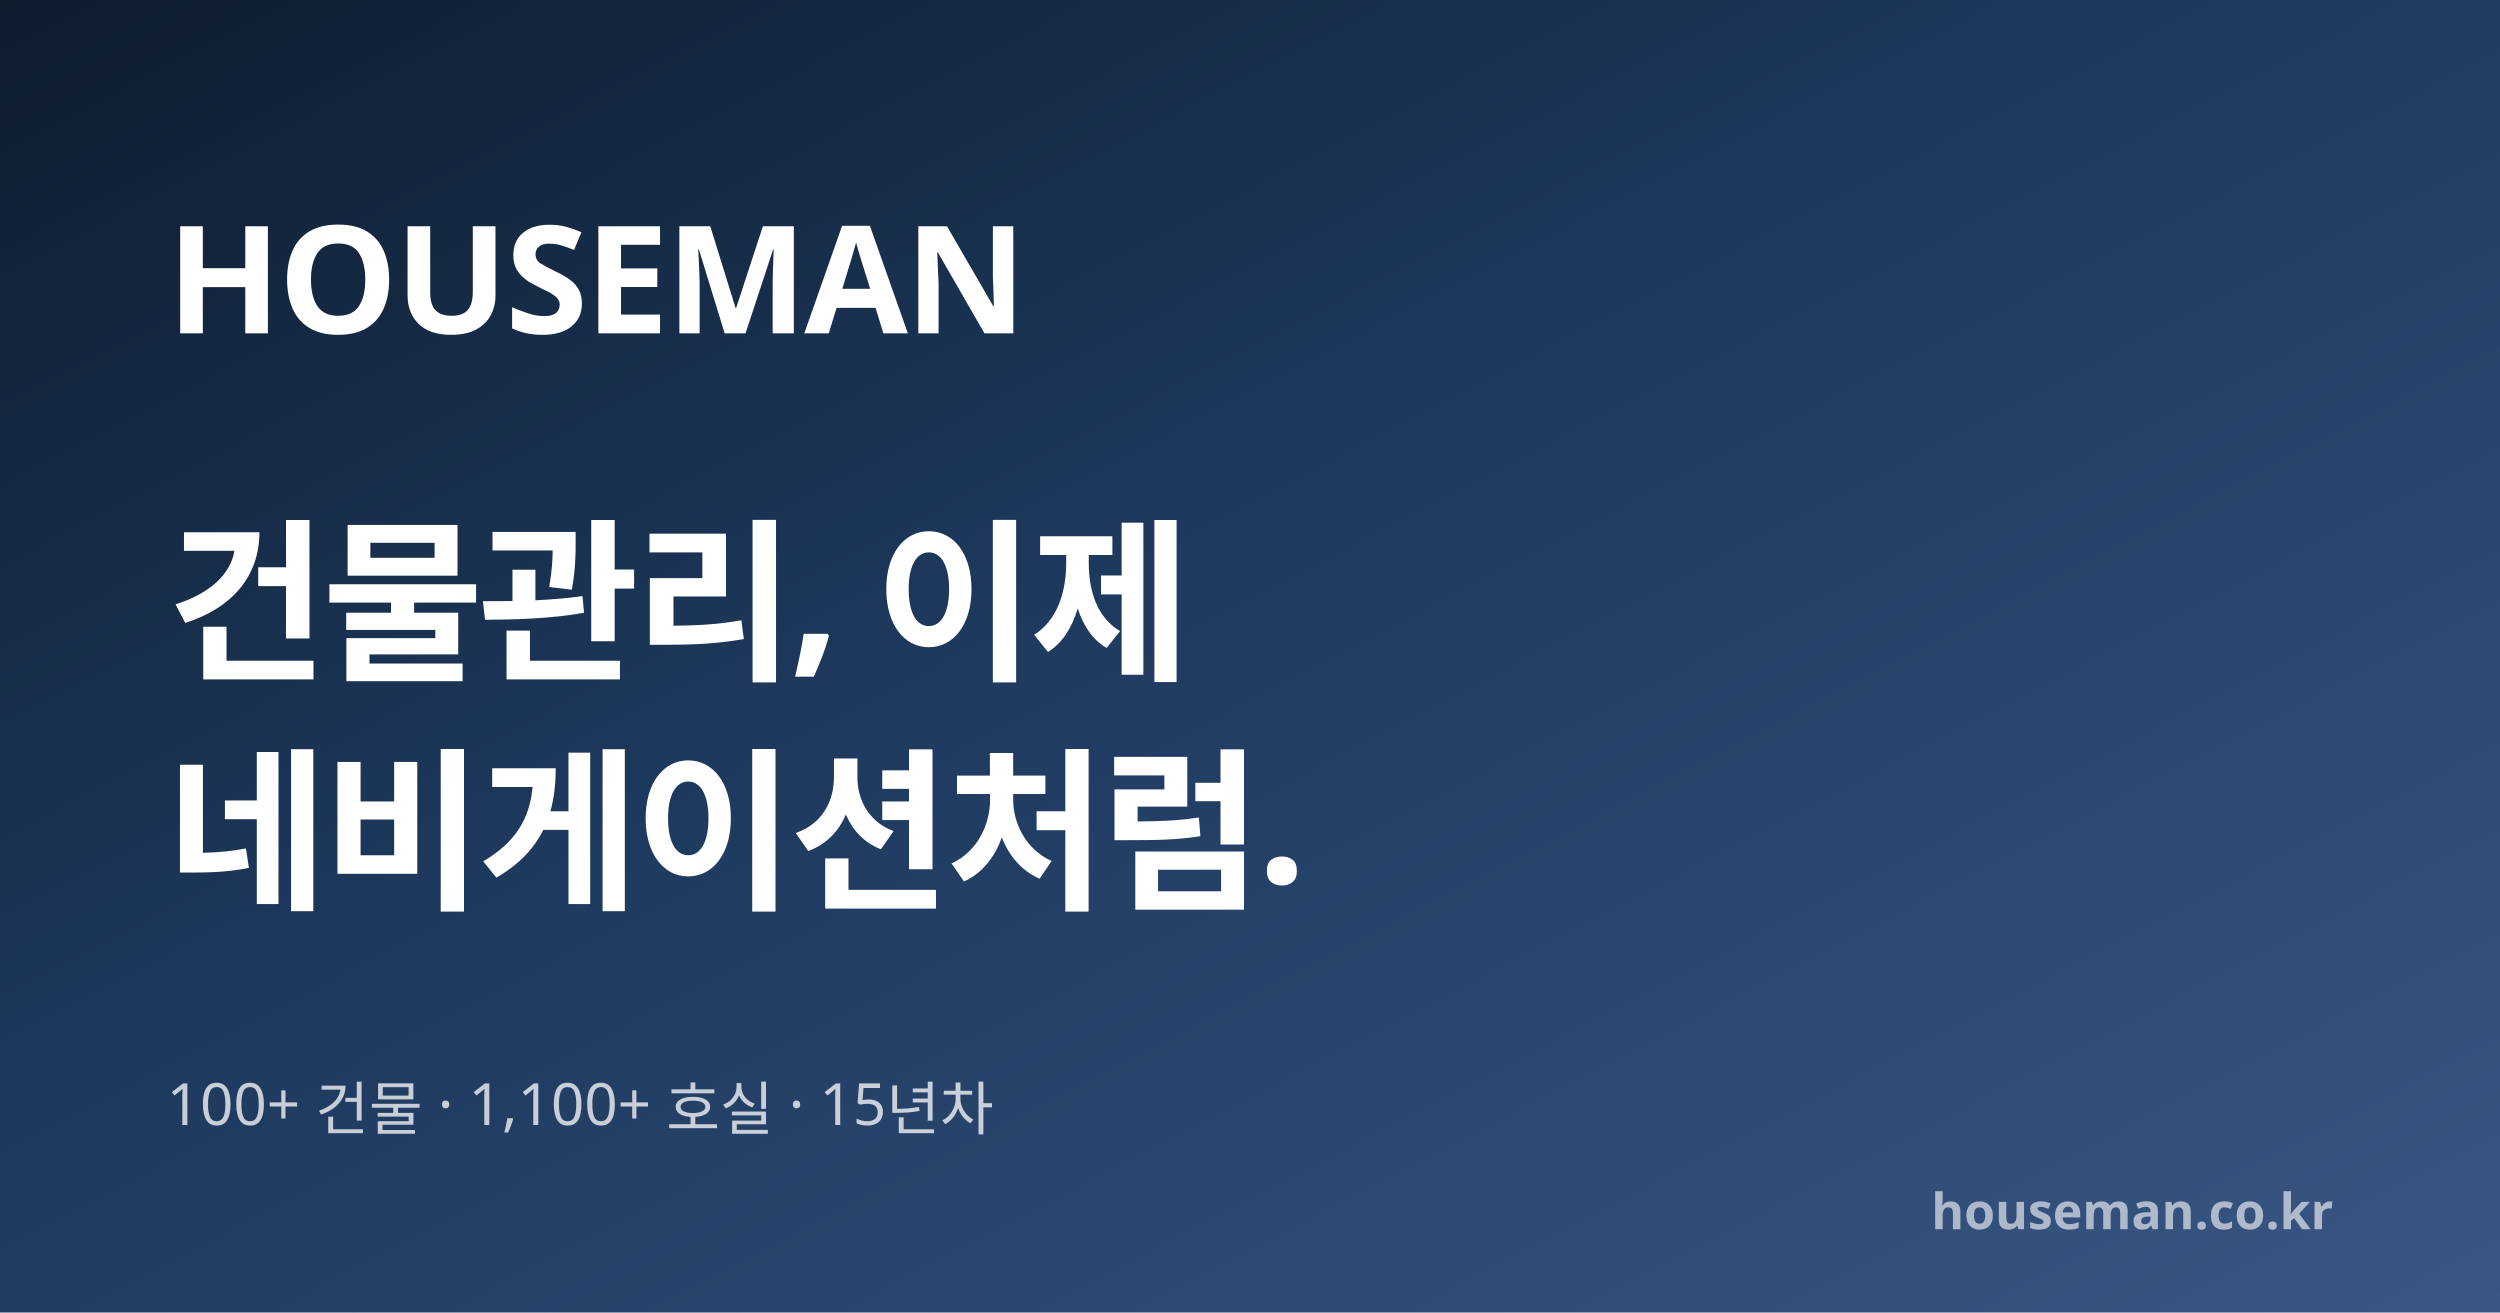
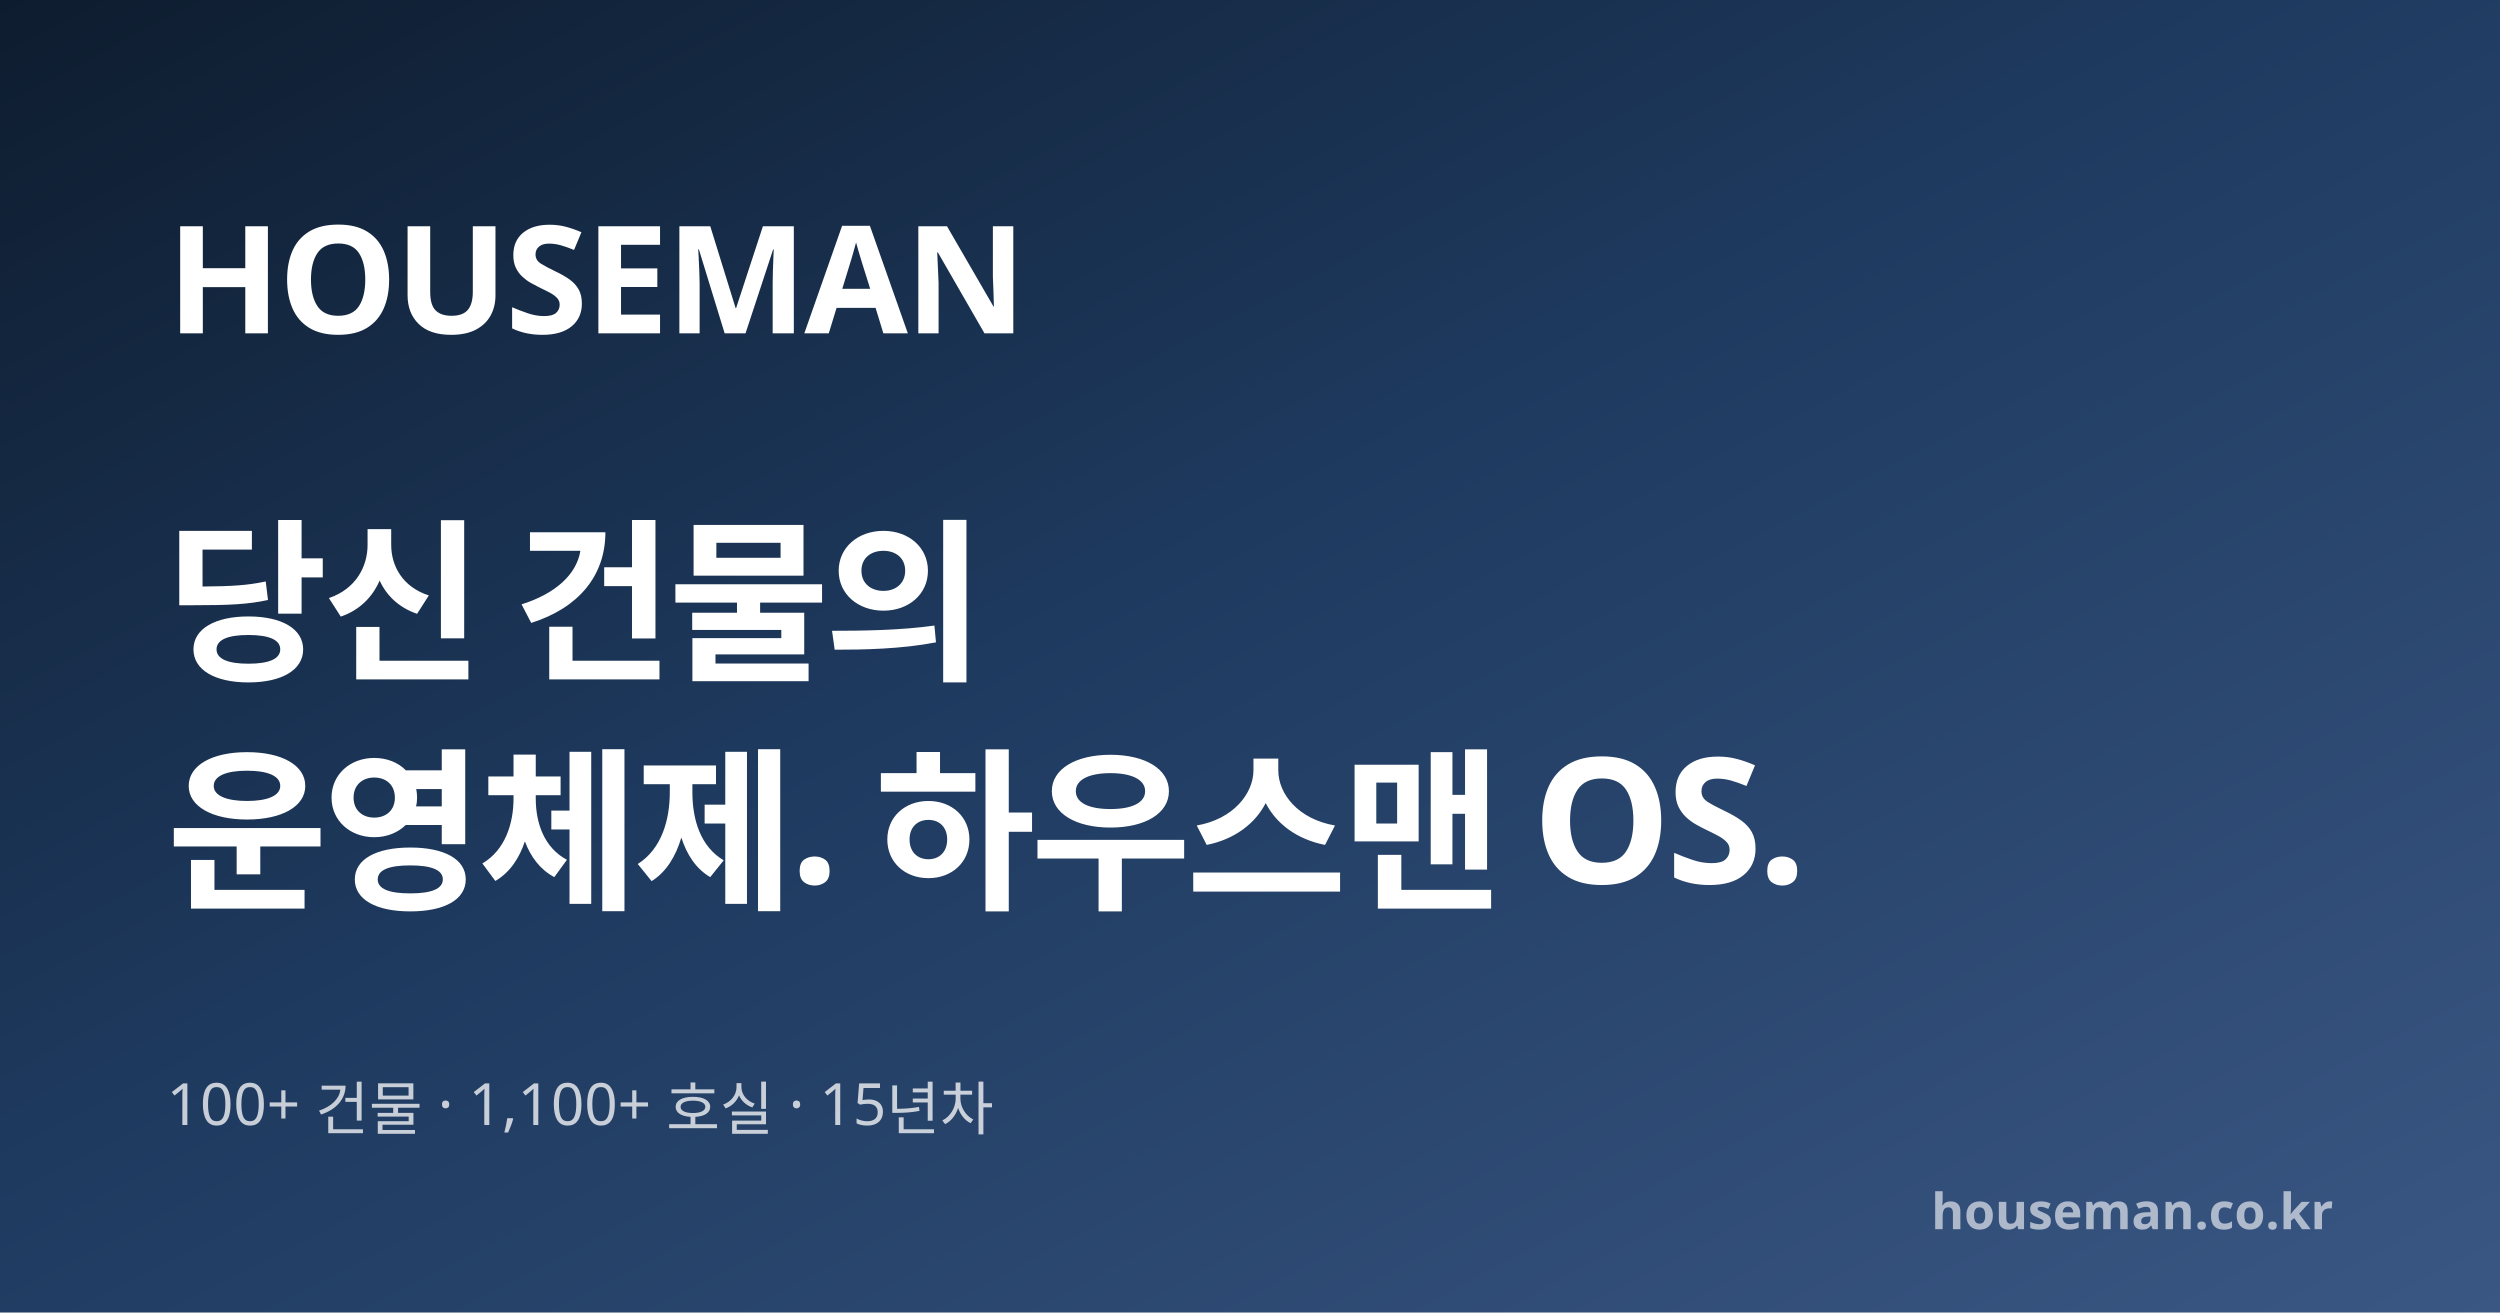
<svg xmlns="http://www.w3.org/2000/svg" viewBox="0 0 1200 630" width="1200" height="630">
  <defs>
    <linearGradient id="g" x1="0" y1="0" x2="1" y2="1">
      <stop offset="0%" stop-color="#0E1C2E" />
      <stop offset="45%" stop-color="#1E3A5F" />
      <stop offset="100%" stop-color="#3A5784" />
    </linearGradient>
  </defs>
  <rect width="1200" height="630" fill="url(#g)" />
  <text x="80" y="160" font-family="Pretendard, system-ui, sans-serif" font-weight="800" font-size="72" fill="#ffffff" letter-spacing="-0.02em">
    HOUSEMAN
  </text>
  <text x="80" y="320" font-family="Pretendard, system-ui, sans-serif" font-weight="800" font-size="84" fill="#ffffff" letter-spacing="-0.03em">
-     건물관리, 이제
+     당신 건물의
  </text>
  <text x="80" y="430" font-family="Pretendard, system-ui, sans-serif" font-weight="800" font-size="84" fill="#ffffff" letter-spacing="-0.03em">
-     네비게이션처럼.
+     운영체제. 하우스맨 OS.
  </text>
  <text x="80" y="540" font-family="Pretendard, system-ui, sans-serif" font-weight="500" font-size="28" fill="rgba(255,255,255,0.75)">
    100+ 건물 · 1,100+ 호실 · 15년차
  </text>
  <text x="1120" y="590" text-anchor="end" font-family="Pretendard, system-ui, sans-serif" font-weight="600" font-size="24" fill="rgba(255,255,255,0.6)">
    houseman.co.kr
  </text>
</svg>
